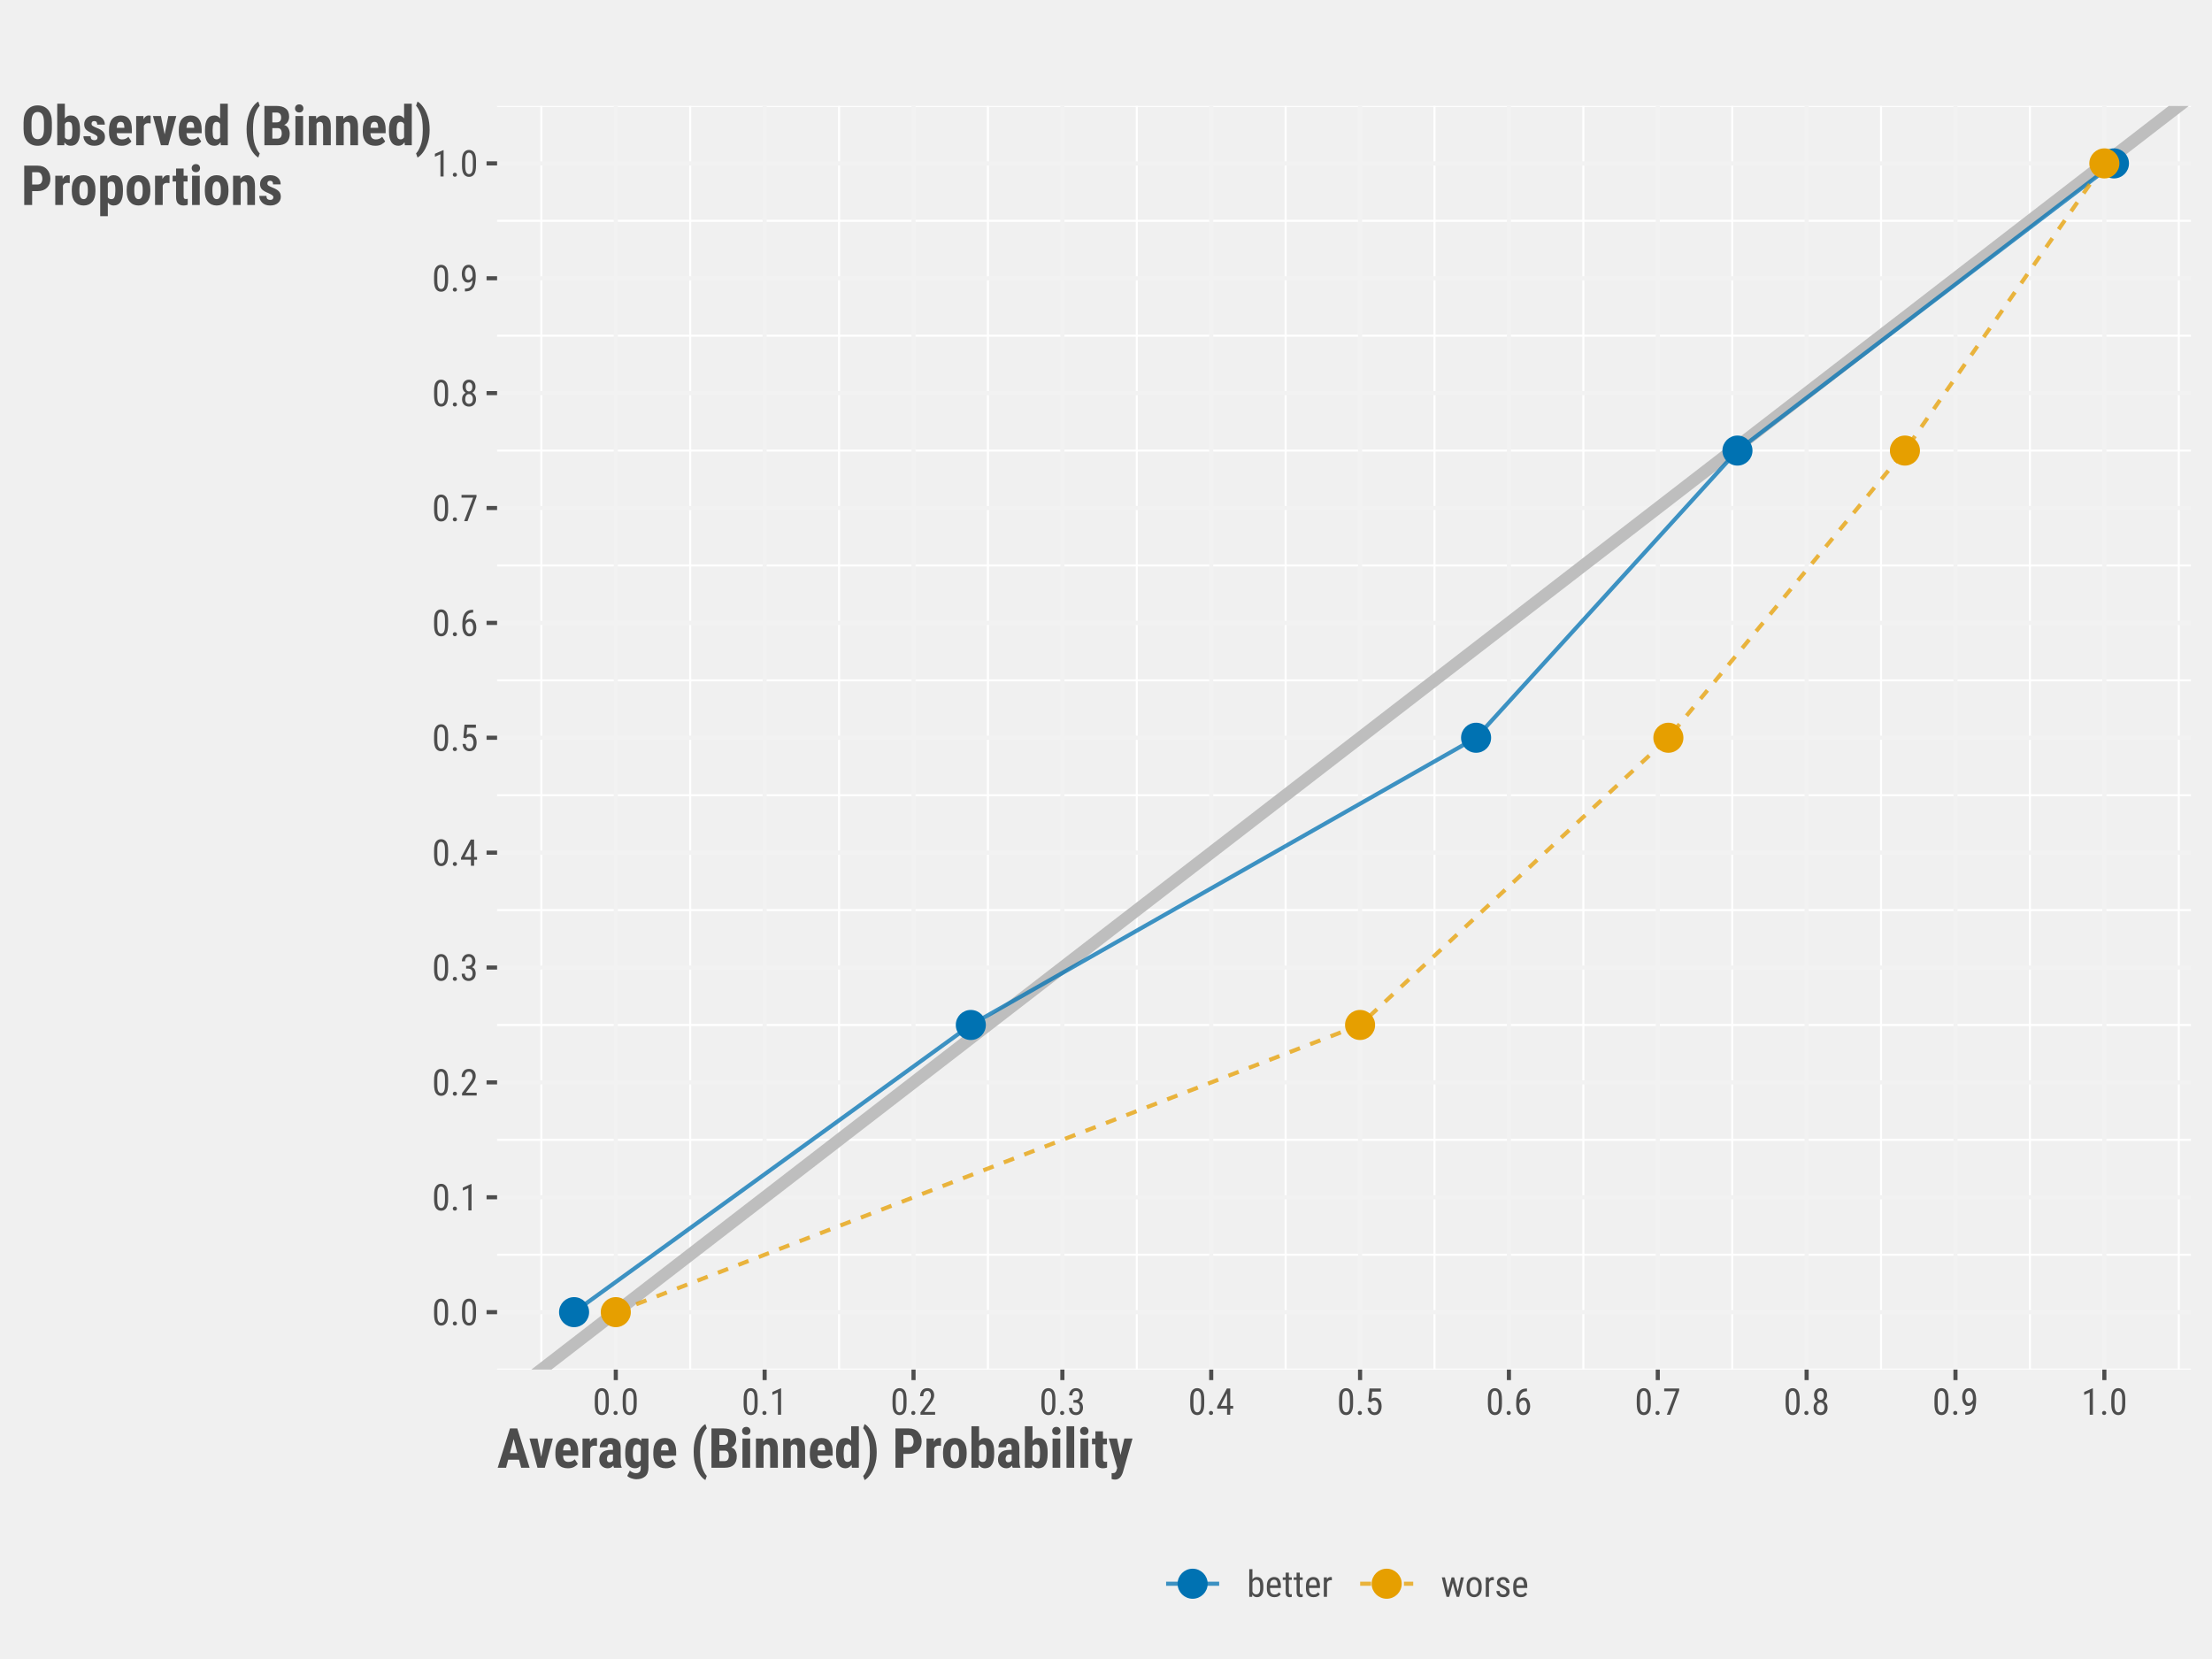
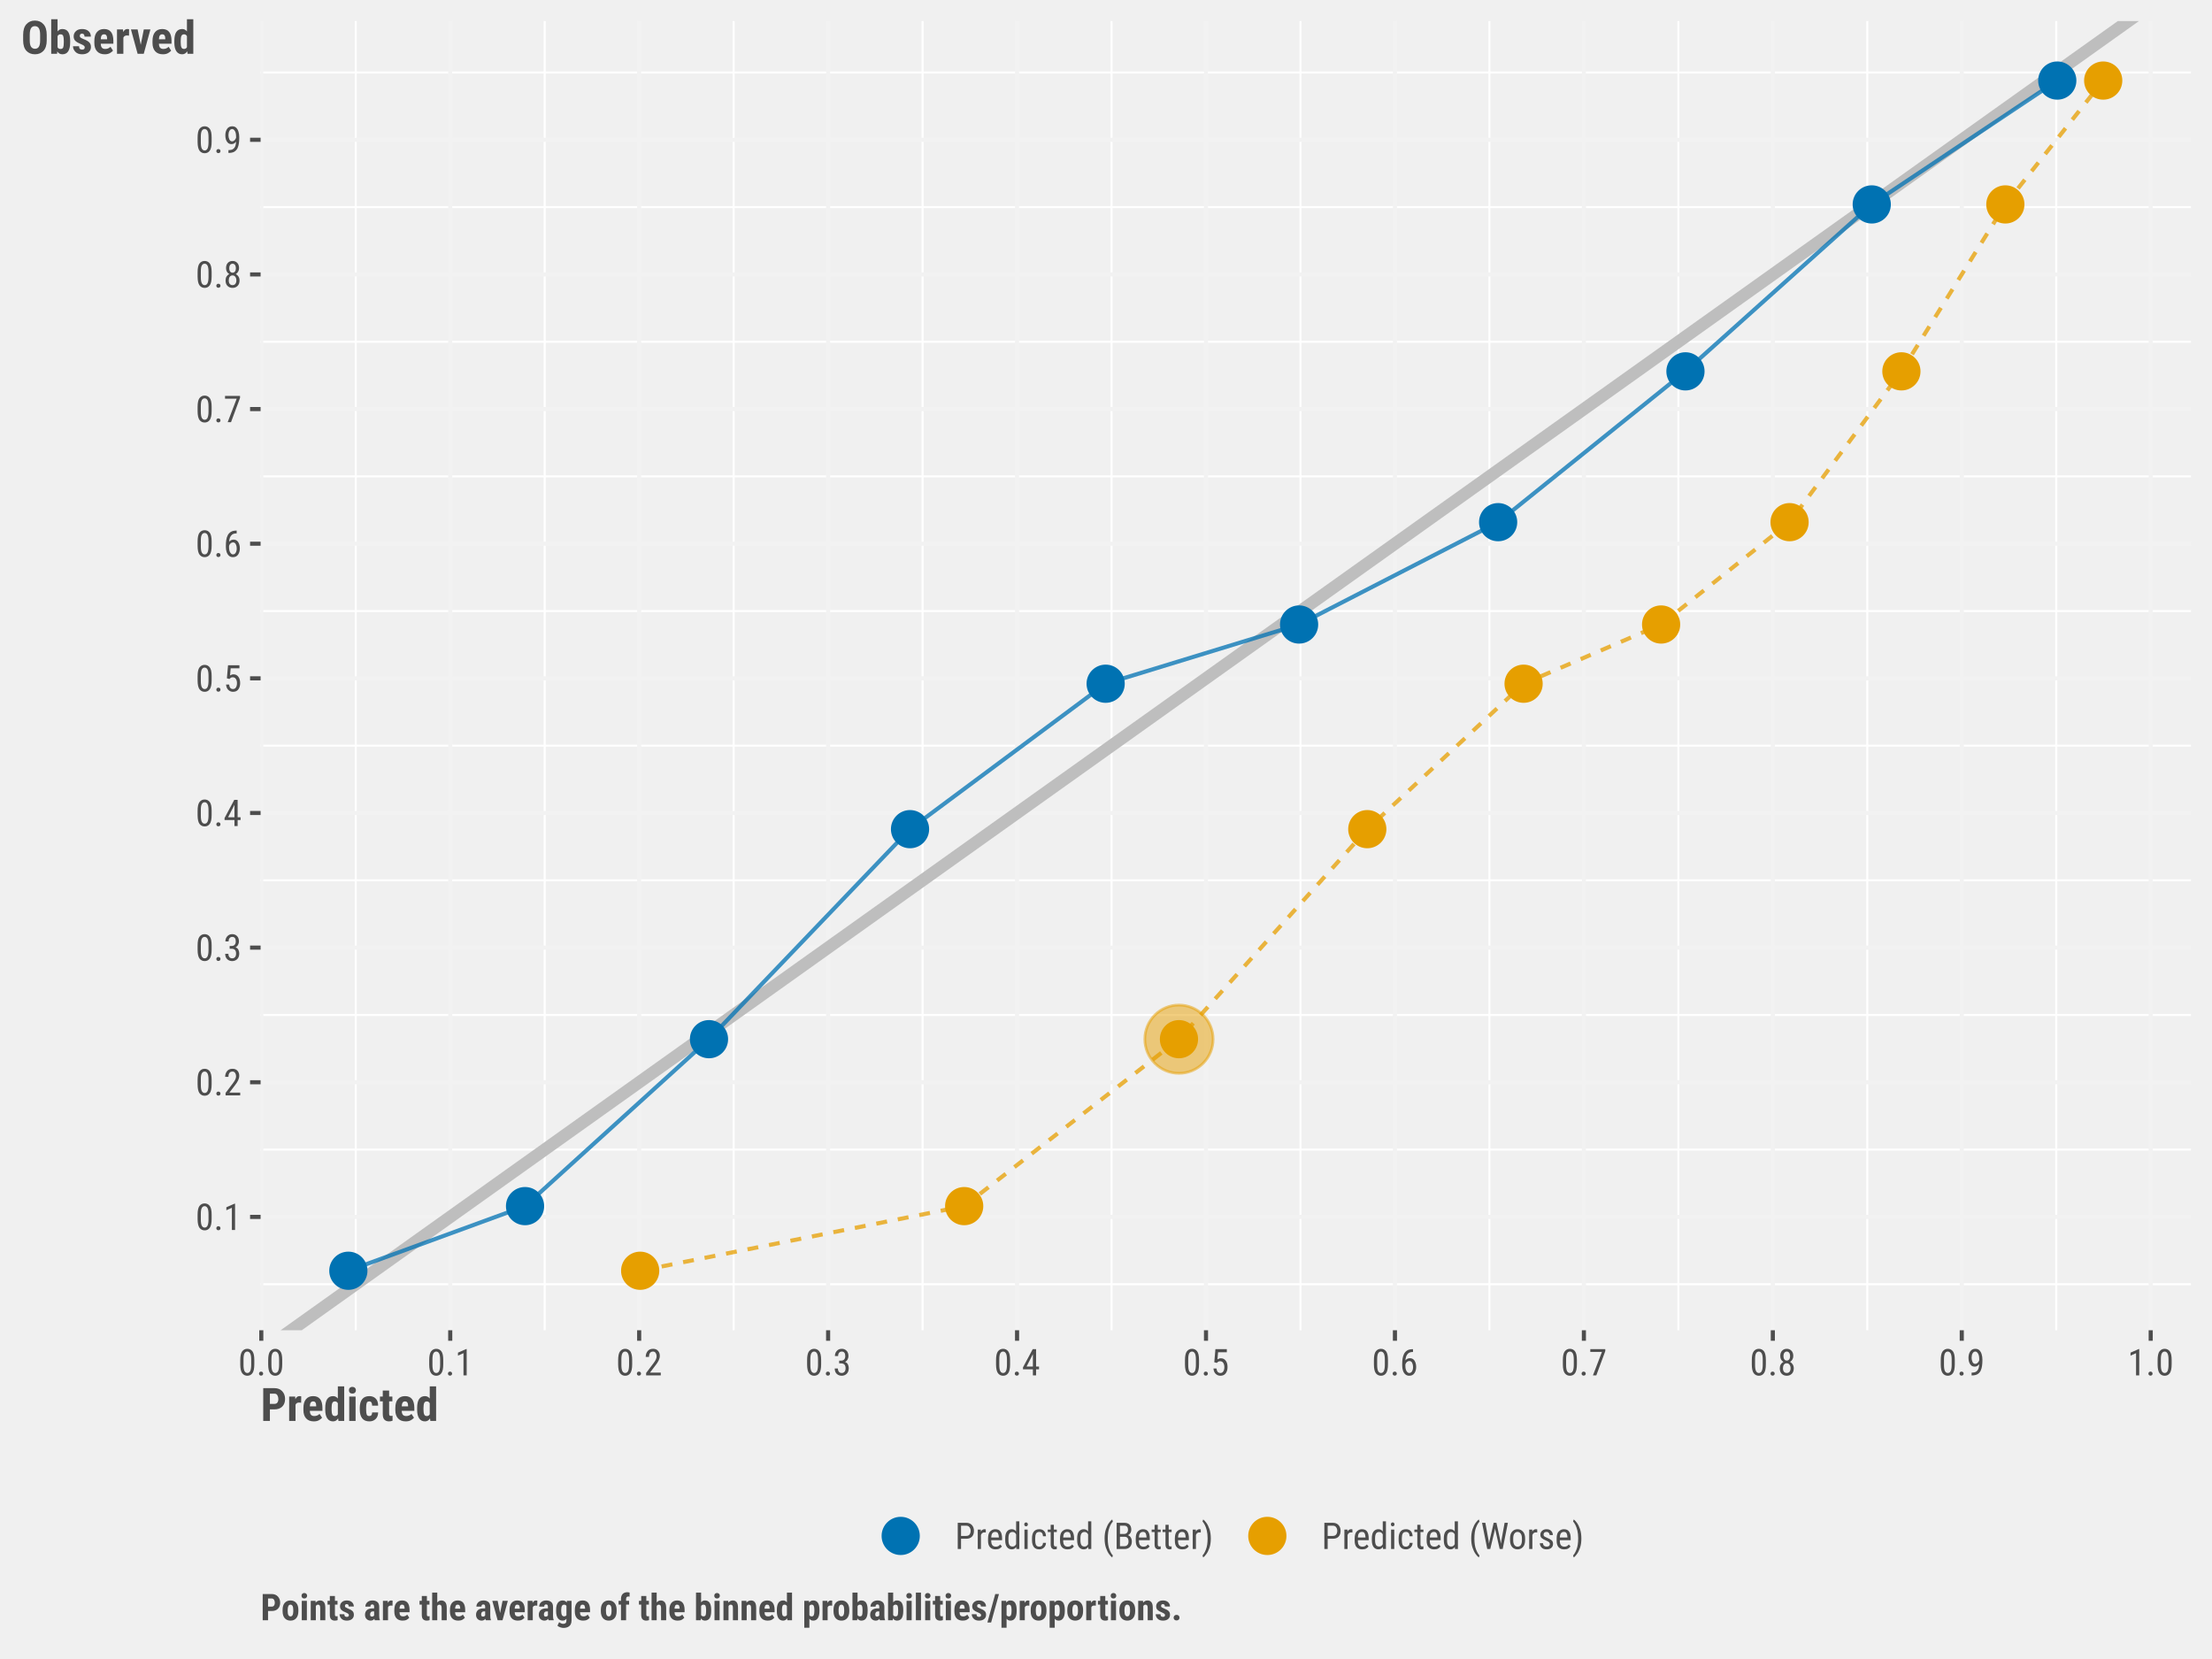
<svg xmlns="http://www.w3.org/2000/svg" class="svglite" width="576.00pt" height="432.00pt" viewBox="0 0 576.00 432.00">
  <defs>
    <style type="text/css">
    .svglite line, .svglite polyline, .svglite polygon, .svglite path, .svglite rect, .svglite circle {
      fill: none;
      stroke: #000000;
      stroke-linecap: round;
      stroke-linejoin: round;
      stroke-miterlimit: 10.00;
    }
    .svglite text {
      white-space: pre;
    }
  </style>
  </defs>
  <rect width="100%" height="100%" style="stroke: none; fill: none;" />
  <defs>
    <clipPath id="cpMC4wMHw1NzYuMDB8MC4wMHw0MzIuMDA=">
      <rect x="0.00" y="0.00" width="576.00" height="432.00" />
    </clipPath>
  </defs>
  <g clip-path="url(#cpMC4wMHw1NzYuMDB8MC4wMHw0MzIuMDA=)">
-     <rect x="0.00" y="0" width="576.00" height="432.00" style="stroke-width: 1.07; stroke: none;" />
+     <rect x="0" y="0.00" width="576.00" height="432.00" style="stroke-width: 1.07; stroke: none;" />
  </g>
  <defs>
-     <clipPath id="cpMTI5LjQ0fDU3MC41MnwyNy41OXwzNTYuNjQ=">
-       <rect x="129.44" y="27.59" width="441.08" height="329.04" />
+     <clipPath id="cpNjcuODZ8NTcwLjUyfDUuNDh8MzQ2LjQw">
+       <rect x="67.86" y="5.48" width="502.66" height="340.92" />
    </clipPath>
  </defs>
-   <g clip-path="url(#cpMTI5LjQ0fDU3MC41MnwyNy41OXwzNTYuNjQ=)">
-     <polyline points="129.44,356.64 570.52,356.64 " style="stroke-width: 0.53; stroke: #FFFFFF; stroke-linecap: butt;" />
-     <polyline points="129.44,326.72 570.52,326.72 " style="stroke-width: 0.53; stroke: #FFFFFF; stroke-linecap: butt;" />
-     <polyline points="129.44,296.81 570.52,296.81 " style="stroke-width: 0.53; stroke: #FFFFFF; stroke-linecap: butt;" />
-     <polyline points="129.44,266.90 570.52,266.90 " style="stroke-width: 0.53; stroke: #FFFFFF; stroke-linecap: butt;" />
-     <polyline points="129.44,236.98 570.52,236.98 " style="stroke-width: 0.53; stroke: #FFFFFF; stroke-linecap: butt;" />
-     <polyline points="129.44,207.07 570.52,207.07 " style="stroke-width: 0.53; stroke: #FFFFFF; stroke-linecap: butt;" />
-     <polyline points="129.44,177.16 570.52,177.16 " style="stroke-width: 0.53; stroke: #FFFFFF; stroke-linecap: butt;" />
-     <polyline points="129.44,147.24 570.52,147.24 " style="stroke-width: 0.53; stroke: #FFFFFF; stroke-linecap: butt;" />
-     <polyline points="129.44,117.33 570.52,117.33 " style="stroke-width: 0.53; stroke: #FFFFFF; stroke-linecap: butt;" />
-     <polyline points="129.44,87.42 570.52,87.42 " style="stroke-width: 0.53; stroke: #FFFFFF; stroke-linecap: butt;" />
-     <polyline points="129.44,57.50 570.52,57.50 " style="stroke-width: 0.53; stroke: #FFFFFF; stroke-linecap: butt;" />
-     <polyline points="129.44,27.59 570.52,27.59 " style="stroke-width: 0.53; stroke: #FFFFFF; stroke-linecap: butt;" />
-     <polyline points="140.97,356.64 140.97,27.59 " style="stroke-width: 0.53; stroke: #FFFFFF; stroke-linecap: butt;" />
-     <polyline points="179.73,356.64 179.73,27.59 " style="stroke-width: 0.53; stroke: #FFFFFF; stroke-linecap: butt;" />
-     <polyline points="218.49,356.64 218.49,27.59 " style="stroke-width: 0.53; stroke: #FFFFFF; stroke-linecap: butt;" />
-     <polyline points="257.26,356.64 257.26,27.59 " style="stroke-width: 0.53; stroke: #FFFFFF; stroke-linecap: butt;" />
-     <polyline points="296.02,356.64 296.02,27.59 " style="stroke-width: 0.53; stroke: #FFFFFF; stroke-linecap: butt;" />
-     <polyline points="334.78,356.64 334.78,27.59 " style="stroke-width: 0.53; stroke: #FFFFFF; stroke-linecap: butt;" />
-     <polyline points="373.54,356.64 373.54,27.59 " style="stroke-width: 0.53; stroke: #FFFFFF; stroke-linecap: butt;" />
-     <polyline points="412.30,356.64 412.30,27.59 " style="stroke-width: 0.53; stroke: #FFFFFF; stroke-linecap: butt;" />
-     <polyline points="451.06,356.64 451.06,27.59 " style="stroke-width: 0.53; stroke: #FFFFFF; stroke-linecap: butt;" />
-     <polyline points="489.82,356.64 489.82,27.59 " style="stroke-width: 0.53; stroke: #FFFFFF; stroke-linecap: butt;" />
-     <polyline points="528.59,356.64 528.59,27.59 " style="stroke-width: 0.53; stroke: #FFFFFF; stroke-linecap: butt;" />
-     <polyline points="567.35,356.64 567.35,27.59 " style="stroke-width: 0.53; stroke: #FFFFFF; stroke-linecap: butt;" />
-     <polyline points="129.44,341.68 570.52,341.68 " style="stroke-width: 1.07; stroke: #F2F2F2; stroke-linecap: butt;" />
-     <polyline points="129.44,311.77 570.52,311.77 " style="stroke-width: 1.07; stroke: #F2F2F2; stroke-linecap: butt;" />
-     <polyline points="129.44,281.85 570.52,281.85 " style="stroke-width: 1.07; stroke: #F2F2F2; stroke-linecap: butt;" />
-     <polyline points="129.44,251.94 570.52,251.94 " style="stroke-width: 1.07; stroke: #F2F2F2; stroke-linecap: butt;" />
-     <polyline points="129.44,222.03 570.52,222.03 " style="stroke-width: 1.07; stroke: #F2F2F2; stroke-linecap: butt;" />
-     <polyline points="129.44,192.11 570.52,192.11 " style="stroke-width: 1.07; stroke: #F2F2F2; stroke-linecap: butt;" />
-     <polyline points="129.44,162.20 570.52,162.20 " style="stroke-width: 1.07; stroke: #F2F2F2; stroke-linecap: butt;" />
-     <polyline points="129.44,132.29 570.52,132.29 " style="stroke-width: 1.07; stroke: #F2F2F2; stroke-linecap: butt;" />
-     <polyline points="129.44,102.37 570.52,102.37 " style="stroke-width: 1.07; stroke: #F2F2F2; stroke-linecap: butt;" />
-     <polyline points="129.44,72.46 570.52,72.46 " style="stroke-width: 1.07; stroke: #F2F2F2; stroke-linecap: butt;" />
-     <polyline points="129.44,42.55 570.52,42.55 " style="stroke-width: 1.07; stroke: #F2F2F2; stroke-linecap: butt;" />
-     <polyline points="160.35,356.64 160.35,27.59 " style="stroke-width: 1.07; stroke: #F2F2F2; stroke-linecap: butt;" />
-     <polyline points="199.11,356.64 199.11,27.59 " style="stroke-width: 1.07; stroke: #F2F2F2; stroke-linecap: butt;" />
-     <polyline points="237.88,356.64 237.88,27.59 " style="stroke-width: 1.07; stroke: #F2F2F2; stroke-linecap: butt;" />
-     <polyline points="276.64,356.64 276.64,27.59 " style="stroke-width: 1.07; stroke: #F2F2F2; stroke-linecap: butt;" />
-     <polyline points="315.40,356.64 315.40,27.59 " style="stroke-width: 1.07; stroke: #F2F2F2; stroke-linecap: butt;" />
-     <polyline points="354.16,356.64 354.16,27.59 " style="stroke-width: 1.07; stroke: #F2F2F2; stroke-linecap: butt;" />
-     <polyline points="392.92,356.64 392.92,27.59 " style="stroke-width: 1.07; stroke: #F2F2F2; stroke-linecap: butt;" />
-     <polyline points="431.68,356.64 431.68,27.59 " style="stroke-width: 1.07; stroke: #F2F2F2; stroke-linecap: butt;" />
-     <polyline points="470.44,356.64 470.44,27.59 " style="stroke-width: 1.07; stroke: #F2F2F2; stroke-linecap: butt;" />
-     <polyline points="509.20,356.64 509.20,27.59 " style="stroke-width: 1.07; stroke: #F2F2F2; stroke-linecap: butt;" />
-     <polyline points="547.97,356.64 547.97,27.59 " style="stroke-width: 1.07; stroke: #F2F2F2; stroke-linecap: butt;" />
-     <line x1="-311.64" y1="705.93" x2="1011.60" y2="-315.25" style="stroke-width: 3.20; stroke: #BEBEBE; stroke-linecap: butt;" />
-     <polyline points="149.49,341.68 252.80,266.90 384.37,192.11 452.43,117.33 550.47,42.55 " style="stroke-width: 1.07; stroke: #0072B2; stroke-opacity: 0.75; stroke-linecap: butt;" />
-     <polyline points="160.35,341.68 354.16,266.90 434.44,192.11 496.04,117.33 547.97,42.55 " style="stroke-width: 1.07; stroke: #E69F00; stroke-opacity: 0.75; stroke-dasharray: 2.85,2.85; stroke-linecap: butt;" />
-     <circle cx="149.49" cy="341.68" r="3.56" style="stroke-width: 0.71; stroke: #0072B2; fill: #0072B2;" />
-     <circle cx="252.80" cy="266.90" r="3.56" style="stroke-width: 0.71; stroke: #0072B2; fill: #0072B2;" />
-     <circle cx="384.37" cy="192.11" r="3.56" style="stroke-width: 0.71; stroke: #0072B2; fill: #0072B2;" />
-     <circle cx="452.43" cy="117.33" r="3.56" style="stroke-width: 0.71; stroke: #0072B2; fill: #0072B2;" />
-     <circle cx="550.47" cy="42.55" r="3.56" style="stroke-width: 0.71; stroke: #0072B2; fill: #0072B2;" />
-     <circle cx="160.35" cy="341.68" r="3.56" style="stroke-width: 0.71; stroke: #E69F00; fill: #E69F00;" />
-     <circle cx="354.16" cy="266.90" r="3.56" style="stroke-width: 0.71; stroke: #E69F00; fill: #E69F00;" />
-     <circle cx="434.44" cy="192.11" r="3.56" style="stroke-width: 0.71; stroke: #E69F00; fill: #E69F00;" />
-     <circle cx="496.04" cy="117.33" r="3.56" style="stroke-width: 0.71; stroke: #E69F00; fill: #E69F00;" />
-     <circle cx="547.97" cy="42.55" r="3.56" style="stroke-width: 0.71; stroke: #E69F00; fill: #E69F00;" />
+   <g clip-path="url(#cpNjcuODZ8NTcwLjUyfDUuNDh8MzQ2LjQw)">
+     <polyline points="67.86,334.41 570.52,334.41 " style="stroke-width: 0.53; stroke: #FFFFFF; stroke-linecap: butt;" />
+     <polyline points="67.86,299.35 570.52,299.35 " style="stroke-width: 0.53; stroke: #FFFFFF; stroke-linecap: butt;" />
+     <polyline points="67.86,264.29 570.52,264.29 " style="stroke-width: 0.53; stroke: #FFFFFF; stroke-linecap: butt;" />
+     <polyline points="67.86,229.23 570.52,229.23 " style="stroke-width: 0.53; stroke: #FFFFFF; stroke-linecap: butt;" />
+     <polyline points="67.86,194.17 570.52,194.17 " style="stroke-width: 0.53; stroke: #FFFFFF; stroke-linecap: butt;" />
+     <polyline points="67.86,159.11 570.52,159.11 " style="stroke-width: 0.53; stroke: #FFFFFF; stroke-linecap: butt;" />
+     <polyline points="67.86,124.05 570.52,124.05 " style="stroke-width: 0.53; stroke: #FFFFFF; stroke-linecap: butt;" />
+     <polyline points="67.86,88.99 570.52,88.99 " style="stroke-width: 0.53; stroke: #FFFFFF; stroke-linecap: butt;" />
+     <polyline points="67.86,53.93 570.52,53.93 " style="stroke-width: 0.53; stroke: #FFFFFF; stroke-linecap: butt;" />
+     <polyline points="67.86,18.87 570.52,18.87 " style="stroke-width: 0.53; stroke: #FFFFFF; stroke-linecap: butt;" />
+     <polyline points="92.64,346.40 92.64,5.48 " style="stroke-width: 0.53; stroke: #FFFFFF; stroke-linecap: butt;" />
+     <polyline points="141.84,346.40 141.84,5.48 " style="stroke-width: 0.53; stroke: #FFFFFF; stroke-linecap: butt;" />
+     <polyline points="191.04,346.40 191.04,5.48 " style="stroke-width: 0.53; stroke: #FFFFFF; stroke-linecap: butt;" />
+     <polyline points="240.24,346.40 240.24,5.48 " style="stroke-width: 0.53; stroke: #FFFFFF; stroke-linecap: butt;" />
+     <polyline points="289.44,346.40 289.44,5.48 " style="stroke-width: 0.53; stroke: #FFFFFF; stroke-linecap: butt;" />
+     <polyline points="338.64,346.40 338.64,5.48 " style="stroke-width: 0.53; stroke: #FFFFFF; stroke-linecap: butt;" />
+     <polyline points="387.84,346.40 387.84,5.48 " style="stroke-width: 0.53; stroke: #FFFFFF; stroke-linecap: butt;" />
+     <polyline points="437.04,346.40 437.04,5.48 " style="stroke-width: 0.53; stroke: #FFFFFF; stroke-linecap: butt;" />
+     <polyline points="486.24,346.40 486.24,5.48 " style="stroke-width: 0.53; stroke: #FFFFFF; stroke-linecap: butt;" />
+     <polyline points="535.44,346.40 535.44,5.48 " style="stroke-width: 0.53; stroke: #FFFFFF; stroke-linecap: butt;" />
+     <polyline points="67.86,316.88 570.52,316.88 " style="stroke-width: 1.07; stroke: #F2F2F2; stroke-linecap: butt;" />
+     <polyline points="67.86,281.82 570.52,281.82 " style="stroke-width: 1.07; stroke: #F2F2F2; stroke-linecap: butt;" />
+     <polyline points="67.86,246.76 570.52,246.76 " style="stroke-width: 1.07; stroke: #F2F2F2; stroke-linecap: butt;" />
+     <polyline points="67.86,211.70 570.52,211.70 " style="stroke-width: 1.07; stroke: #F2F2F2; stroke-linecap: butt;" />
+     <polyline points="67.86,176.64 570.52,176.64 " style="stroke-width: 1.07; stroke: #F2F2F2; stroke-linecap: butt;" />
+     <polyline points="67.86,141.58 570.52,141.58 " style="stroke-width: 1.07; stroke: #F2F2F2; stroke-linecap: butt;" />
+     <polyline points="67.86,106.52 570.52,106.52 " style="stroke-width: 1.07; stroke: #F2F2F2; stroke-linecap: butt;" />
+     <polyline points="67.86,71.46 570.52,71.46 " style="stroke-width: 1.07; stroke: #F2F2F2; stroke-linecap: butt;" />
+     <polyline points="67.86,36.40 570.52,36.40 " style="stroke-width: 1.07; stroke: #F2F2F2; stroke-linecap: butt;" />
+     <polyline points="68.04,346.40 68.04,5.48 " style="stroke-width: 1.07; stroke: #F2F2F2; stroke-linecap: butt;" />
+     <polyline points="117.24,346.40 117.24,5.48 " style="stroke-width: 1.07; stroke: #F2F2F2; stroke-linecap: butt;" />
+     <polyline points="166.44,346.40 166.44,5.48 " style="stroke-width: 1.07; stroke: #F2F2F2; stroke-linecap: butt;" />
+     <polyline points="215.64,346.40 215.64,5.48 " style="stroke-width: 1.07; stroke: #F2F2F2; stroke-linecap: butt;" />
+     <polyline points="264.84,346.40 264.84,5.48 " style="stroke-width: 1.07; stroke: #F2F2F2; stroke-linecap: butt;" />
+     <polyline points="314.04,346.40 314.04,5.48 " style="stroke-width: 1.07; stroke: #F2F2F2; stroke-linecap: butt;" />
+     <polyline points="363.24,346.40 363.24,5.48 " style="stroke-width: 1.07; stroke: #F2F2F2; stroke-linecap: butt;" />
+     <polyline points="412.44,346.40 412.44,5.48 " style="stroke-width: 1.07; stroke: #F2F2F2; stroke-linecap: butt;" />
+     <polyline points="461.64,346.40 461.64,5.48 " style="stroke-width: 1.07; stroke: #F2F2F2; stroke-linecap: butt;" />
+     <polyline points="510.84,346.40 510.84,5.48 " style="stroke-width: 1.07; stroke: #F2F2F2; stroke-linecap: butt;" />
+     <polyline points="560.04,346.40 560.04,5.48 " style="stroke-width: 1.07; stroke: #F2F2F2; stroke-linecap: butt;" />
+     <line x1="-434.80" y1="710.26" x2="1073.18" y2="-364.32" style="stroke-width: 3.20; stroke: #BEBEBE; stroke-linecap: butt;" />
+     <polyline points="90.71,330.90 136.72,314.07 184.62,270.60 236.97,215.91 287.91,178.04 338.28,162.62 390.11,135.97 438.89,96.70 487.40,53.23 535.71,20.98 " style="stroke-width: 1.07; stroke: #0072B2; stroke-opacity: 0.75; stroke-linecap: butt;" />
+     <polyline points="166.70,330.90 251.07,314.07 307.00,270.60 356.04,215.91 396.74,178.04 432.55,162.62 466.00,135.97 495.12,96.70 522.19,53.23 547.67,20.98 " style="stroke-width: 1.07; stroke: #E69F00; stroke-opacity: 0.75; stroke-dasharray: 2.85,2.85; stroke-linecap: butt;" />
+     <circle cx="307.00" cy="270.60" r="8.89" style="stroke-width: 0.71; stroke: #E69F00; stroke-opacity: 0.50; fill: #E69F00; fill-opacity: 0.50;" />
+     <circle cx="90.71" cy="330.90" r="4.62" style="stroke-width: 0.71; stroke: #0072B2; fill: #0072B2;" />
+     <circle cx="166.70" cy="330.90" r="4.62" style="stroke-width: 0.71; stroke: #E69F00; fill: #E69F00;" />
+     <circle cx="136.72" cy="314.07" r="4.62" style="stroke-width: 0.71; stroke: #0072B2; fill: #0072B2;" />
+     <circle cx="251.07" cy="314.07" r="4.62" style="stroke-width: 0.71; stroke: #E69F00; fill: #E69F00;" />
+     <circle cx="184.62" cy="270.60" r="4.62" style="stroke-width: 0.71; stroke: #0072B2; fill: #0072B2;" />
+     <circle cx="307.00" cy="270.60" r="4.62" style="stroke-width: 0.71; stroke: #E69F00; fill: #E69F00;" />
+     <circle cx="236.97" cy="215.91" r="4.62" style="stroke-width: 0.71; stroke: #0072B2; fill: #0072B2;" />
+     <circle cx="356.04" cy="215.91" r="4.62" style="stroke-width: 0.71; stroke: #E69F00; fill: #E69F00;" />
+     <circle cx="287.91" cy="178.04" r="4.62" style="stroke-width: 0.71; stroke: #0072B2; fill: #0072B2;" />
+     <circle cx="396.74" cy="178.04" r="4.62" style="stroke-width: 0.71; stroke: #E69F00; fill: #E69F00;" />
+     <circle cx="338.28" cy="162.62" r="4.62" style="stroke-width: 0.71; stroke: #0072B2; fill: #0072B2;" />
+     <circle cx="432.55" cy="162.62" r="4.62" style="stroke-width: 0.71; stroke: #E69F00; fill: #E69F00;" />
+     <circle cx="390.11" cy="135.97" r="4.62" style="stroke-width: 0.71; stroke: #0072B2; fill: #0072B2;" />
+     <circle cx="466.00" cy="135.97" r="4.62" style="stroke-width: 0.71; stroke: #E69F00; fill: #E69F00;" />
+     <circle cx="438.89" cy="96.70" r="4.62" style="stroke-width: 0.71; stroke: #0072B2; fill: #0072B2;" />
+     <circle cx="495.12" cy="96.70" r="4.62" style="stroke-width: 0.71; stroke: #E69F00; fill: #E69F00;" />
+     <circle cx="487.40" cy="53.23" r="4.62" style="stroke-width: 0.71; stroke: #0072B2; fill: #0072B2;" />
+     <circle cx="522.19" cy="53.23" r="4.62" style="stroke-width: 0.71; stroke: #E69F00; fill: #E69F00;" />
+     <circle cx="535.71" cy="20.98" r="4.62" style="stroke-width: 0.71; stroke: #0072B2; fill: #0072B2;" />
+     <circle cx="547.67" cy="20.98" r="4.62" style="stroke-width: 0.71; stroke: #E69F00; fill: #E69F00;" />
  </g>
  <g clip-path="url(#cpMC4wMHw1NzYuMDB8MC4wMHw0MzIuMDA=)">
-     <text x="124.51" y="345.09" text-anchor="end" style="font-size: 9.60px;fill: #4D4D4D; font-family: &quot;Roboto Condensed&quot;;" textLength="12.00px" lengthAdjust="spacingAndGlyphs">0.0</text>
-     <text x="124.51" y="315.18" text-anchor="end" style="font-size: 9.60px;fill: #4D4D4D; font-family: &quot;Roboto Condensed&quot;;" textLength="12.00px" lengthAdjust="spacingAndGlyphs">0.1</text>
-     <text x="124.51" y="285.26" text-anchor="end" style="font-size: 9.60px;fill: #4D4D4D; font-family: &quot;Roboto Condensed&quot;;" textLength="12.00px" lengthAdjust="spacingAndGlyphs">0.2</text>
-     <text x="124.51" y="255.35" text-anchor="end" style="font-size: 9.60px;fill: #4D4D4D; font-family: &quot;Roboto Condensed&quot;;" textLength="12.00px" lengthAdjust="spacingAndGlyphs">0.3</text>
-     <text x="124.51" y="225.44" text-anchor="end" style="font-size: 9.60px;fill: #4D4D4D; font-family: &quot;Roboto Condensed&quot;;" textLength="12.00px" lengthAdjust="spacingAndGlyphs">0.4</text>
-     <text x="124.51" y="195.52" text-anchor="end" style="font-size: 9.60px;fill: #4D4D4D; font-family: &quot;Roboto Condensed&quot;;" textLength="12.00px" lengthAdjust="spacingAndGlyphs">0.5</text>
-     <text x="124.51" y="165.61" text-anchor="end" style="font-size: 9.60px;fill: #4D4D4D; font-family: &quot;Roboto Condensed&quot;;" textLength="12.00px" lengthAdjust="spacingAndGlyphs">0.6</text>
-     <text x="124.51" y="135.70" text-anchor="end" style="font-size: 9.60px;fill: #4D4D4D; font-family: &quot;Roboto Condensed&quot;;" textLength="12.00px" lengthAdjust="spacingAndGlyphs">0.7</text>
-     <text x="124.51" y="105.78" text-anchor="end" style="font-size: 9.60px;fill: #4D4D4D; font-family: &quot;Roboto Condensed&quot;;" textLength="12.00px" lengthAdjust="spacingAndGlyphs">0.8</text>
-     <text x="124.51" y="75.87" text-anchor="end" style="font-size: 9.60px;fill: #4D4D4D; font-family: &quot;Roboto Condensed&quot;;" textLength="12.00px" lengthAdjust="spacingAndGlyphs">0.9</text>
-     <text x="124.51" y="45.96" text-anchor="end" style="font-size: 9.60px;fill: #4D4D4D; font-family: &quot;Roboto Condensed&quot;;" textLength="12.00px" lengthAdjust="spacingAndGlyphs">1.0</text>
-     <polyline points="126.70,341.68 129.44,341.68 " style="stroke-width: 1.07; stroke: #4D4D4D; stroke-linecap: butt;" />
-     <polyline points="126.70,311.77 129.44,311.77 " style="stroke-width: 1.07; stroke: #4D4D4D; stroke-linecap: butt;" />
-     <polyline points="126.70,281.85 129.44,281.85 " style="stroke-width: 1.07; stroke: #4D4D4D; stroke-linecap: butt;" />
-     <polyline points="126.70,251.94 129.44,251.94 " style="stroke-width: 1.07; stroke: #4D4D4D; stroke-linecap: butt;" />
-     <polyline points="126.70,222.03 129.44,222.03 " style="stroke-width: 1.07; stroke: #4D4D4D; stroke-linecap: butt;" />
-     <polyline points="126.70,192.11 129.44,192.11 " style="stroke-width: 1.07; stroke: #4D4D4D; stroke-linecap: butt;" />
-     <polyline points="126.70,162.20 129.44,162.20 " style="stroke-width: 1.07; stroke: #4D4D4D; stroke-linecap: butt;" />
-     <polyline points="126.70,132.29 129.44,132.29 " style="stroke-width: 1.07; stroke: #4D4D4D; stroke-linecap: butt;" />
-     <polyline points="126.70,102.37 129.44,102.37 " style="stroke-width: 1.07; stroke: #4D4D4D; stroke-linecap: butt;" />
-     <polyline points="126.70,72.46 129.44,72.46 " style="stroke-width: 1.07; stroke: #4D4D4D; stroke-linecap: butt;" />
-     <polyline points="126.70,42.55 129.44,42.55 " style="stroke-width: 1.07; stroke: #4D4D4D; stroke-linecap: butt;" />
-     <polyline points="160.35,359.38 160.35,356.64 " style="stroke-width: 1.07; stroke: #4D4D4D; stroke-linecap: butt;" />
-     <polyline points="199.11,359.38 199.11,356.64 " style="stroke-width: 1.07; stroke: #4D4D4D; stroke-linecap: butt;" />
-     <polyline points="237.88,359.38 237.88,356.64 " style="stroke-width: 1.07; stroke: #4D4D4D; stroke-linecap: butt;" />
-     <polyline points="276.64,359.38 276.64,356.64 " style="stroke-width: 1.07; stroke: #4D4D4D; stroke-linecap: butt;" />
-     <polyline points="315.40,359.38 315.40,356.64 " style="stroke-width: 1.07; stroke: #4D4D4D; stroke-linecap: butt;" />
-     <polyline points="354.16,359.38 354.16,356.64 " style="stroke-width: 1.07; stroke: #4D4D4D; stroke-linecap: butt;" />
-     <polyline points="392.92,359.38 392.92,356.64 " style="stroke-width: 1.07; stroke: #4D4D4D; stroke-linecap: butt;" />
-     <polyline points="431.68,359.38 431.68,356.64 " style="stroke-width: 1.07; stroke: #4D4D4D; stroke-linecap: butt;" />
-     <polyline points="470.44,359.38 470.44,356.64 " style="stroke-width: 1.07; stroke: #4D4D4D; stroke-linecap: butt;" />
-     <polyline points="509.20,359.38 509.20,356.64 " style="stroke-width: 1.07; stroke: #4D4D4D; stroke-linecap: butt;" />
-     <polyline points="547.97,359.38 547.97,356.64 " style="stroke-width: 1.07; stroke: #4D4D4D; stroke-linecap: butt;" />
-     <text x="160.35" y="368.39" text-anchor="middle" style="font-size: 9.60px;fill: #4D4D4D; font-family: &quot;Roboto Condensed&quot;;" textLength="12.00px" lengthAdjust="spacingAndGlyphs">0.0</text>
-     <text x="199.11" y="368.39" text-anchor="middle" style="font-size: 9.60px;fill: #4D4D4D; font-family: &quot;Roboto Condensed&quot;;" textLength="12.00px" lengthAdjust="spacingAndGlyphs">0.1</text>
-     <text x="237.88" y="368.39" text-anchor="middle" style="font-size: 9.60px;fill: #4D4D4D; font-family: &quot;Roboto Condensed&quot;;" textLength="12.00px" lengthAdjust="spacingAndGlyphs">0.2</text>
-     <text x="276.64" y="368.39" text-anchor="middle" style="font-size: 9.60px;fill: #4D4D4D; font-family: &quot;Roboto Condensed&quot;;" textLength="12.00px" lengthAdjust="spacingAndGlyphs">0.3</text>
-     <text x="315.40" y="368.39" text-anchor="middle" style="font-size: 9.60px;fill: #4D4D4D; font-family: &quot;Roboto Condensed&quot;;" textLength="12.00px" lengthAdjust="spacingAndGlyphs">0.4</text>
-     <text x="354.16" y="368.39" text-anchor="middle" style="font-size: 9.60px;fill: #4D4D4D; font-family: &quot;Roboto Condensed&quot;;" textLength="12.00px" lengthAdjust="spacingAndGlyphs">0.5</text>
-     <text x="392.92" y="368.39" text-anchor="middle" style="font-size: 9.60px;fill: #4D4D4D; font-family: &quot;Roboto Condensed&quot;;" textLength="12.00px" lengthAdjust="spacingAndGlyphs">0.6</text>
-     <text x="431.68" y="368.39" text-anchor="middle" style="font-size: 9.60px;fill: #4D4D4D; font-family: &quot;Roboto Condensed&quot;;" textLength="12.00px" lengthAdjust="spacingAndGlyphs">0.7</text>
-     <text x="470.44" y="368.39" text-anchor="middle" style="font-size: 9.60px;fill: #4D4D4D; font-family: &quot;Roboto Condensed&quot;;" textLength="12.00px" lengthAdjust="spacingAndGlyphs">0.8</text>
-     <text x="509.20" y="368.39" text-anchor="middle" style="font-size: 9.60px;fill: #4D4D4D; font-family: &quot;Roboto Condensed&quot;;" textLength="12.00px" lengthAdjust="spacingAndGlyphs">0.9</text>
-     <text x="547.97" y="368.39" text-anchor="middle" style="font-size: 9.60px;fill: #4D4D4D; font-family: &quot;Roboto Condensed&quot;;" textLength="12.00px" lengthAdjust="spacingAndGlyphs">1.0</text>
-     <text x="129.44" y="382.20" style="font-size: 14.40px; font-weight: bold;fill: #4D4D4D; font-family: &quot;Roboto Condensed&quot;;" textLength="166.36px" lengthAdjust="spacingAndGlyphs">Average (Binned) Probability</text>
-     <text x="5.48" y="37.82" style="font-size: 14.40px; font-weight: bold;fill: #4D4D4D; font-family: &quot;Roboto Condensed&quot;;" textLength="107.03px" lengthAdjust="spacingAndGlyphs">Observed (Binned)</text>
-     <text x="5.48" y="53.37" style="font-size: 14.40px; font-weight: bold;fill: #4D4D4D; font-family: &quot;Roboto Condensed&quot;;" textLength="68.03px" lengthAdjust="spacingAndGlyphs">Proportions</text>
-     <rect x="296.44" y="398.28" width="107.08" height="28.24" style="stroke-width: 1.07; stroke: none;" />
-     <rect x="301.92" y="403.76" width="17.28" height="17.28" style="stroke-width: 1.07; stroke: none;" />
-     <line x1="303.65" y1="412.40" x2="317.47" y2="412.40" style="stroke-width: 1.07; stroke: #0072B2; stroke-opacity: 0.75; stroke-linecap: butt;" />
-     <circle cx="310.56" cy="412.40" r="3.56" style="stroke-width: 0.71; stroke: #0072B2; fill: #0072B2;" />
-     <rect x="352.45" y="403.76" width="17.28" height="17.28" style="stroke-width: 1.07; stroke: none;" />
-     <line x1="354.18" y1="412.40" x2="368.00" y2="412.40" style="stroke-width: 1.07; stroke: #E69F00; stroke-opacity: 0.75; stroke-dasharray: 2.85,2.85; stroke-linecap: butt;" />
-     <circle cx="361.09" cy="412.40" r="3.56" style="stroke-width: 0.71; stroke: #E69F00; fill: #E69F00;" />
-     <text x="324.68" y="415.81" style="font-size: 9.60px;fill: #4D4D4D; font-family: &quot;Roboto Condensed&quot;;" textLength="22.29px" lengthAdjust="spacingAndGlyphs">better</text>
-     <text x="375.21" y="415.81" style="font-size: 9.60px;fill: #4D4D4D; font-family: &quot;Roboto Condensed&quot;;" textLength="22.83px" lengthAdjust="spacingAndGlyphs">worse</text>
+     <text x="62.93" y="320.29" text-anchor="end" style="font-size: 9.60px;fill: #4D4D4D; font-family: &quot;Roboto Condensed&quot;;" textLength="12.00px" lengthAdjust="spacingAndGlyphs">0.1</text>
+     <text x="62.93" y="285.23" text-anchor="end" style="font-size: 9.60px;fill: #4D4D4D; font-family: &quot;Roboto Condensed&quot;;" textLength="12.00px" lengthAdjust="spacingAndGlyphs">0.2</text>
+     <text x="62.93" y="250.17" text-anchor="end" style="font-size: 9.60px;fill: #4D4D4D; font-family: &quot;Roboto Condensed&quot;;" textLength="12.00px" lengthAdjust="spacingAndGlyphs">0.3</text>
+     <text x="62.93" y="215.11" text-anchor="end" style="font-size: 9.60px;fill: #4D4D4D; font-family: &quot;Roboto Condensed&quot;;" textLength="12.00px" lengthAdjust="spacingAndGlyphs">0.4</text>
+     <text x="62.93" y="180.05" text-anchor="end" style="font-size: 9.60px;fill: #4D4D4D; font-family: &quot;Roboto Condensed&quot;;" textLength="12.00px" lengthAdjust="spacingAndGlyphs">0.5</text>
+     <text x="62.93" y="144.99" text-anchor="end" style="font-size: 9.60px;fill: #4D4D4D; font-family: &quot;Roboto Condensed&quot;;" textLength="12.00px" lengthAdjust="spacingAndGlyphs">0.6</text>
+     <text x="62.93" y="109.93" text-anchor="end" style="font-size: 9.60px;fill: #4D4D4D; font-family: &quot;Roboto Condensed&quot;;" textLength="12.00px" lengthAdjust="spacingAndGlyphs">0.7</text>
+     <text x="62.93" y="74.87" text-anchor="end" style="font-size: 9.60px;fill: #4D4D4D; font-family: &quot;Roboto Condensed&quot;;" textLength="12.00px" lengthAdjust="spacingAndGlyphs">0.8</text>
+     <text x="62.93" y="39.81" text-anchor="end" style="font-size: 9.60px;fill: #4D4D4D; font-family: &quot;Roboto Condensed&quot;;" textLength="12.00px" lengthAdjust="spacingAndGlyphs">0.9</text>
+     <polyline points="65.12,316.88 67.86,316.88 " style="stroke-width: 1.07; stroke: #4D4D4D; stroke-linecap: butt;" />
+     <polyline points="65.12,281.82 67.86,281.82 " style="stroke-width: 1.07; stroke: #4D4D4D; stroke-linecap: butt;" />
+     <polyline points="65.12,246.76 67.86,246.76 " style="stroke-width: 1.07; stroke: #4D4D4D; stroke-linecap: butt;" />
+     <polyline points="65.12,211.70 67.86,211.70 " style="stroke-width: 1.07; stroke: #4D4D4D; stroke-linecap: butt;" />
+     <polyline points="65.12,176.64 67.86,176.64 " style="stroke-width: 1.07; stroke: #4D4D4D; stroke-linecap: butt;" />
+     <polyline points="65.12,141.58 67.86,141.58 " style="stroke-width: 1.07; stroke: #4D4D4D; stroke-linecap: butt;" />
+     <polyline points="65.12,106.52 67.86,106.52 " style="stroke-width: 1.07; stroke: #4D4D4D; stroke-linecap: butt;" />
+     <polyline points="65.12,71.46 67.86,71.46 " style="stroke-width: 1.07; stroke: #4D4D4D; stroke-linecap: butt;" />
+     <polyline points="65.12,36.40 67.86,36.40 " style="stroke-width: 1.07; stroke: #4D4D4D; stroke-linecap: butt;" />
+     <polyline points="68.04,349.14 68.04,346.40 " style="stroke-width: 1.07; stroke: #4D4D4D; stroke-linecap: butt;" />
+     <polyline points="117.24,349.14 117.24,346.40 " style="stroke-width: 1.07; stroke: #4D4D4D; stroke-linecap: butt;" />
+     <polyline points="166.44,349.14 166.44,346.40 " style="stroke-width: 1.07; stroke: #4D4D4D; stroke-linecap: butt;" />
+     <polyline points="215.64,349.14 215.64,346.40 " style="stroke-width: 1.07; stroke: #4D4D4D; stroke-linecap: butt;" />
+     <polyline points="264.84,349.14 264.84,346.40 " style="stroke-width: 1.07; stroke: #4D4D4D; stroke-linecap: butt;" />
+     <polyline points="314.04,349.14 314.04,346.40 " style="stroke-width: 1.07; stroke: #4D4D4D; stroke-linecap: butt;" />
+     <polyline points="363.24,349.14 363.24,346.40 " style="stroke-width: 1.07; stroke: #4D4D4D; stroke-linecap: butt;" />
+     <polyline points="412.44,349.14 412.44,346.40 " style="stroke-width: 1.07; stroke: #4D4D4D; stroke-linecap: butt;" />
+     <polyline points="461.64,349.14 461.64,346.40 " style="stroke-width: 1.07; stroke: #4D4D4D; stroke-linecap: butt;" />
+     <polyline points="510.84,349.14 510.84,346.40 " style="stroke-width: 1.07; stroke: #4D4D4D; stroke-linecap: butt;" />
+     <polyline points="560.04,349.14 560.04,346.40 " style="stroke-width: 1.07; stroke: #4D4D4D; stroke-linecap: butt;" />
+     <text x="68.04" y="358.15" text-anchor="middle" style="font-size: 9.60px;fill: #4D4D4D; font-family: &quot;Roboto Condensed&quot;;" textLength="12.00px" lengthAdjust="spacingAndGlyphs">0.0</text>
+     <text x="117.24" y="358.15" text-anchor="middle" style="font-size: 9.60px;fill: #4D4D4D; font-family: &quot;Roboto Condensed&quot;;" textLength="12.00px" lengthAdjust="spacingAndGlyphs">0.1</text>
+     <text x="166.44" y="358.15" text-anchor="middle" style="font-size: 9.60px;fill: #4D4D4D; font-family: &quot;Roboto Condensed&quot;;" textLength="12.00px" lengthAdjust="spacingAndGlyphs">0.2</text>
+     <text x="215.64" y="358.15" text-anchor="middle" style="font-size: 9.60px;fill: #4D4D4D; font-family: &quot;Roboto Condensed&quot;;" textLength="12.00px" lengthAdjust="spacingAndGlyphs">0.3</text>
+     <text x="264.84" y="358.15" text-anchor="middle" style="font-size: 9.60px;fill: #4D4D4D; font-family: &quot;Roboto Condensed&quot;;" textLength="12.00px" lengthAdjust="spacingAndGlyphs">0.4</text>
+     <text x="314.04" y="358.15" text-anchor="middle" style="font-size: 9.60px;fill: #4D4D4D; font-family: &quot;Roboto Condensed&quot;;" textLength="12.00px" lengthAdjust="spacingAndGlyphs">0.5</text>
+     <text x="363.24" y="358.15" text-anchor="middle" style="font-size: 9.60px;fill: #4D4D4D; font-family: &quot;Roboto Condensed&quot;;" textLength="12.00px" lengthAdjust="spacingAndGlyphs">0.6</text>
+     <text x="412.44" y="358.15" text-anchor="middle" style="font-size: 9.60px;fill: #4D4D4D; font-family: &quot;Roboto Condensed&quot;;" textLength="12.00px" lengthAdjust="spacingAndGlyphs">0.7</text>
+     <text x="461.64" y="358.15" text-anchor="middle" style="font-size: 9.60px;fill: #4D4D4D; font-family: &quot;Roboto Condensed&quot;;" textLength="12.00px" lengthAdjust="spacingAndGlyphs">0.8</text>
+     <text x="510.84" y="358.15" text-anchor="middle" style="font-size: 9.60px;fill: #4D4D4D; font-family: &quot;Roboto Condensed&quot;;" textLength="12.00px" lengthAdjust="spacingAndGlyphs">0.9</text>
+     <text x="560.04" y="358.15" text-anchor="middle" style="font-size: 9.60px;fill: #4D4D4D; font-family: &quot;Roboto Condensed&quot;;" textLength="12.00px" lengthAdjust="spacingAndGlyphs">1.0</text>
+     <text x="67.86" y="370.00" style="font-size: 12.00px; font-weight: bold;fill: #4D4D4D; font-family: &quot;Roboto Condensed&quot;;" textLength="46.43px" lengthAdjust="spacingAndGlyphs">Predicted</text>
+     <text x="5.48" y="14.01" style="font-size: 12.00px; font-weight: bold;fill: #4D4D4D; font-family: &quot;Roboto Condensed&quot;;" textLength="45.45px" lengthAdjust="spacingAndGlyphs">Observed</text>
+     <rect x="220.42" y="385.83" width="197.54" height="28.24" style="stroke-width: 1.07; stroke: none;" />
+     <rect x="225.90" y="391.31" width="17.28" height="17.28" style="stroke-width: 1.07; stroke: none;" />
+     <circle cx="234.54" cy="399.95" r="4.62" style="stroke-width: 0.71; stroke: #0072B2; fill: #0072B2;" />
+     <rect x="321.37" y="391.31" width="17.28" height="17.28" style="stroke-width: 1.07; stroke: none;" />
+     <circle cx="330.01" cy="399.95" r="4.62" style="stroke-width: 0.71; stroke: #E69F00; fill: #E69F00;" />
+     <text x="248.66" y="403.36" style="font-size: 9.60px;fill: #4D4D4D; font-family: &quot;Roboto Condensed&quot;;" textLength="67.23px" lengthAdjust="spacingAndGlyphs">Predicted (Better)</text>
+     <text x="344.13" y="403.36" style="font-size: 9.60px;fill: #4D4D4D; font-family: &quot;Roboto Condensed&quot;;" textLength="68.35px" lengthAdjust="spacingAndGlyphs">Predicted (Worse)</text>
+     <text x="67.86" y="421.91" style="font-size: 9.60px; font-weight: bold;fill: #4D4D4D; font-family: &quot;Roboto Condensed&quot;;" textLength="240.21px" lengthAdjust="spacingAndGlyphs">Points are the average of the binned probabilities/proportions.</text>
  </g>
</svg>
